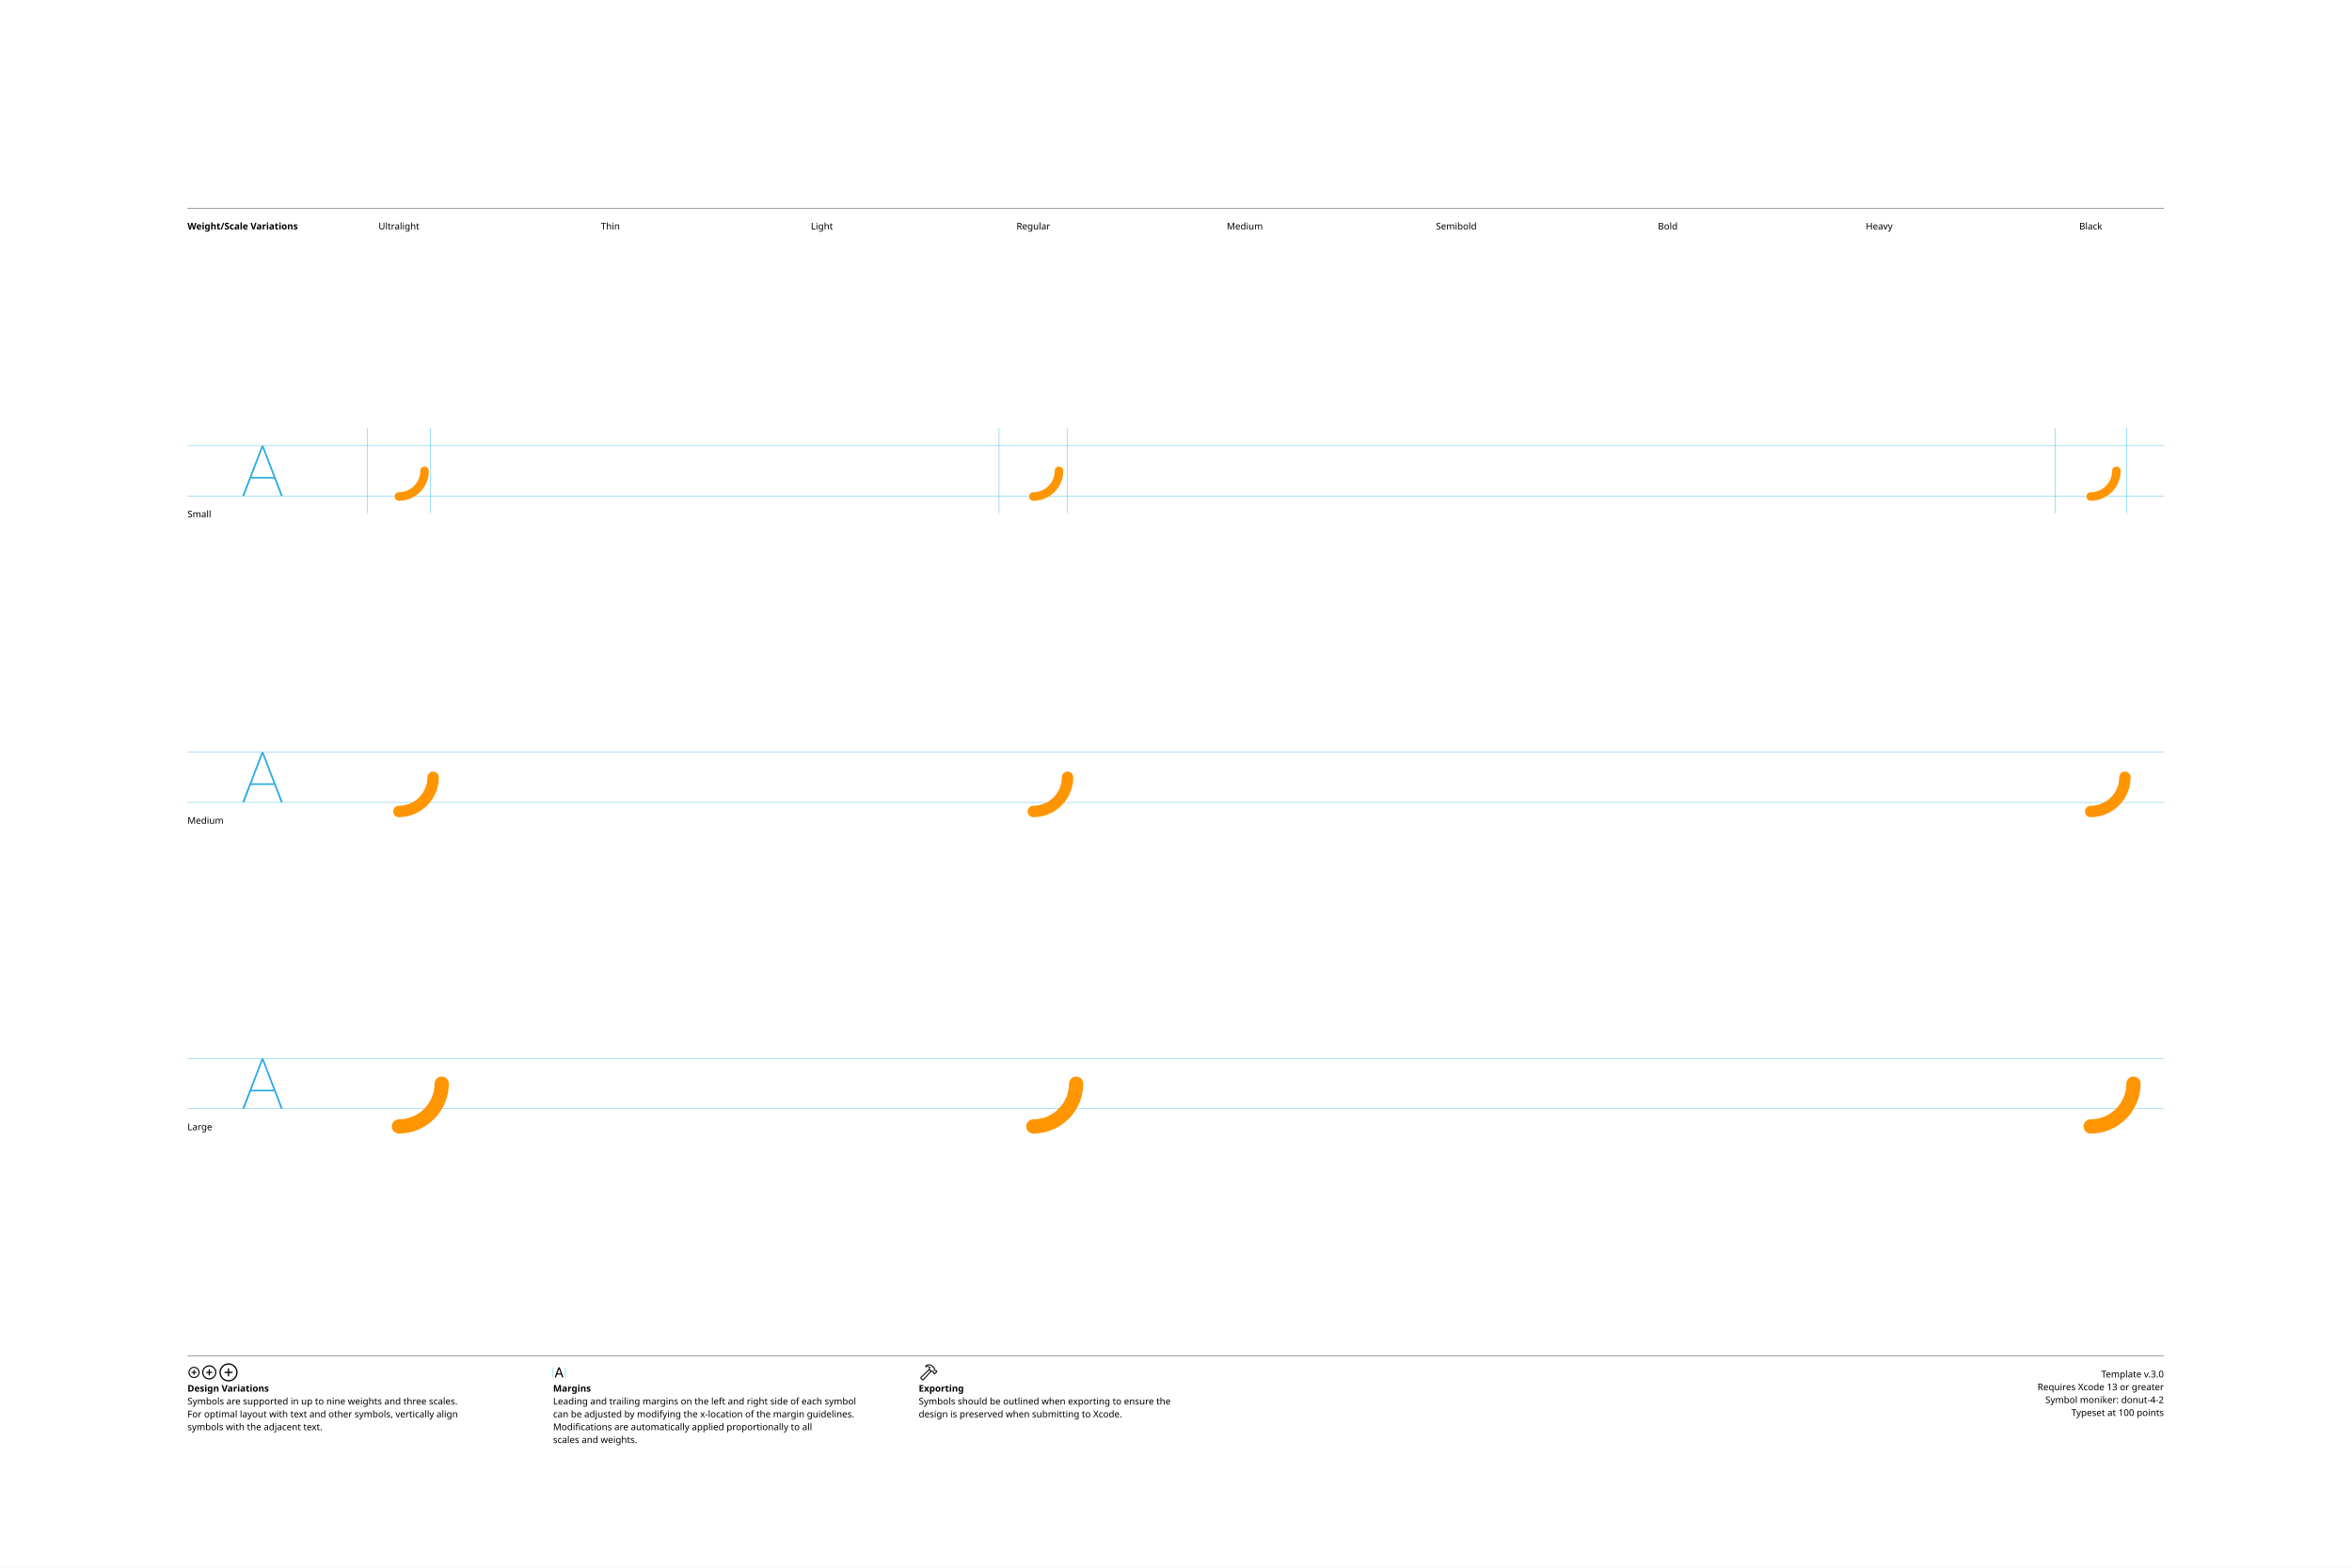
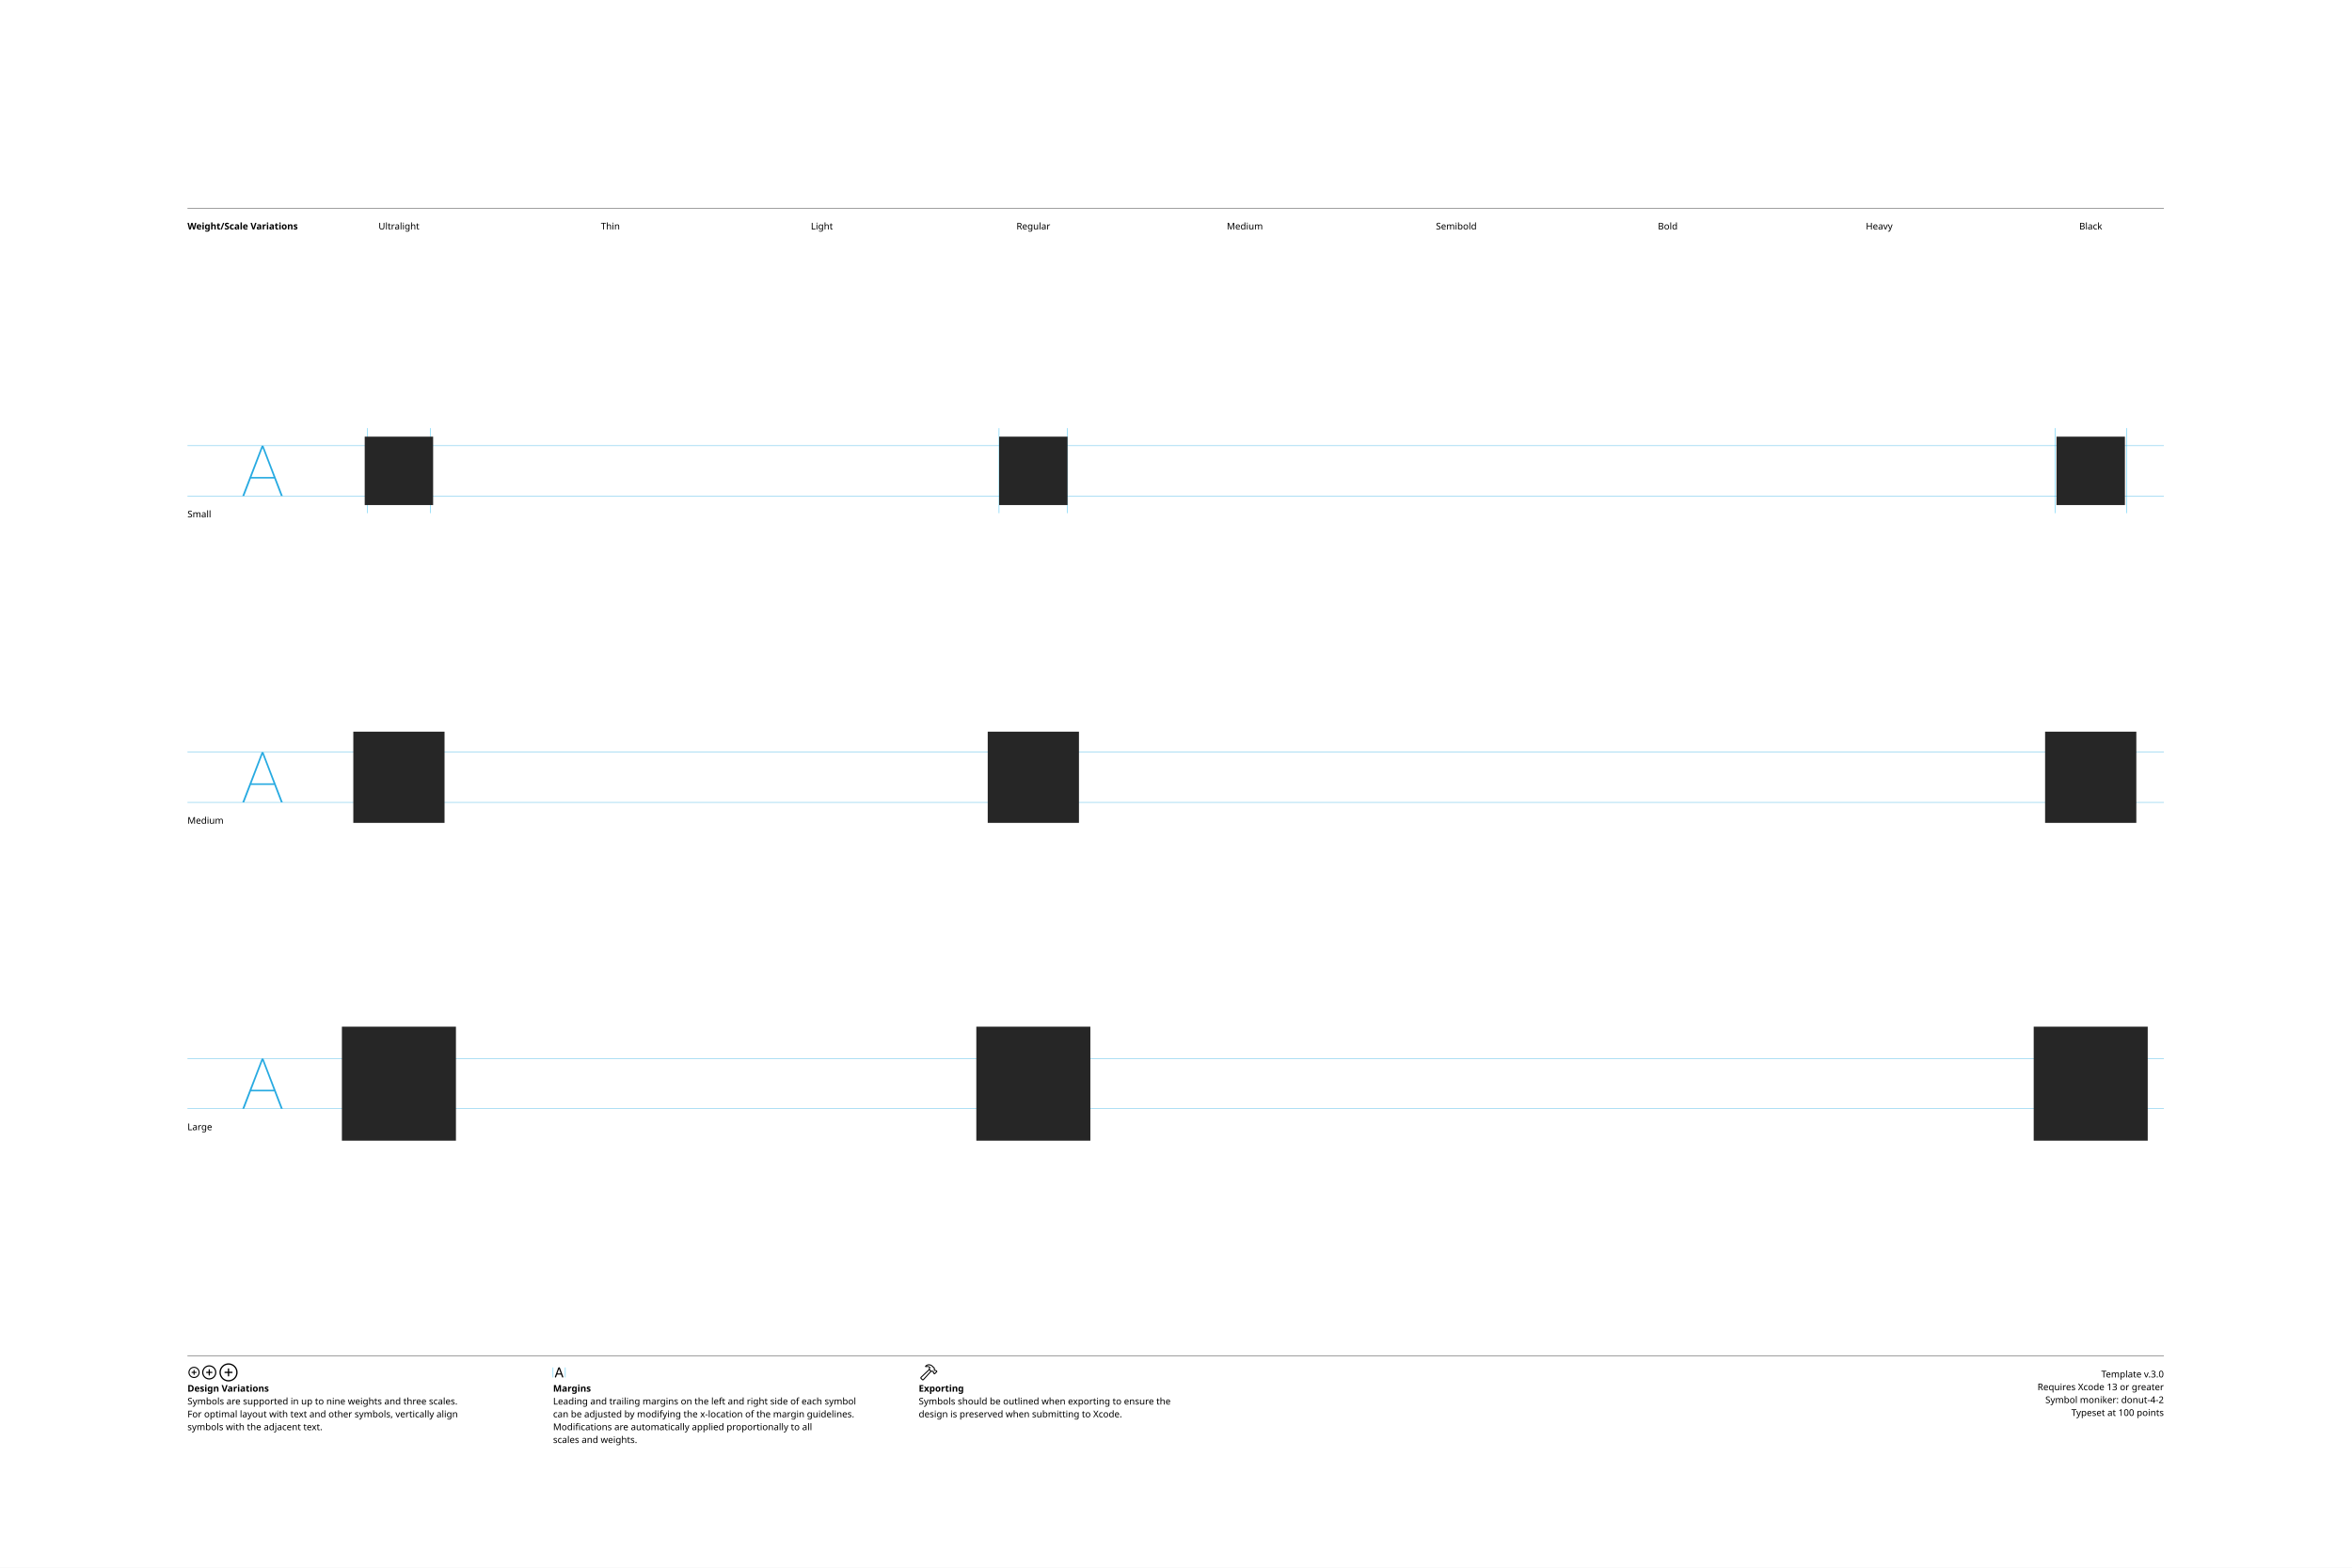
<svg xmlns="http://www.w3.org/2000/svg" version="1.1" width="3300" height="2200">
  <style>

.hierarchical-1:primary {fill:#262626;}
.SFSymbolsPreview262626 {fill:#262626;}
+ .hierarchical-2:secondary {fill:#7f7f7f;}
+ .SFSymbolsPreview7F7F7F {fill:#7f7f7f;}
.multicolor-1:systemOrangeColor {fill:#ff9500; opacity:1.0;}
.SFSymbolsPreviewFF9500 {fill:#ff9500; opacity:1.0;}
+ .multicolor-2:tintColor {fill:#262626; opacity:1.0;}
+ .SFSymbolsPreview262626 {fill:#262626; opacity:1.0;}
</style>
  <g id="Notes">
    <rect height="2200" id="artboard" style="fill:white;opacity:1" width="3300" x="0" y="0" />
    <line style="fill:none;stroke:black;opacity:1;stroke-width:0.5;" x1="263" x2="3036" y1="292" y2="292" />
    <text style="stroke:none;fill:black;font-family:sans-serif;font-size:13;font-weight:bold;" transform="matrix(1 0 0 1 263 322)">Weight/Scale Variations</text>
    <text style="stroke:none;fill:black;font-family:sans-serif;font-size:13;text-anchor:middle;" transform="matrix(1 0 0 1 559.711 322)">Ultralight</text>
    <text style="stroke:none;fill:black;font-family:sans-serif;font-size:13;text-anchor:middle;" transform="matrix(1 0 0 1 856.422 322)">Thin</text>
    <text style="stroke:none;fill:black;font-family:sans-serif;font-size:13;text-anchor:middle;" transform="matrix(1 0 0 1 1153.13 322)">Light</text>
    <text style="stroke:none;fill:black;font-family:sans-serif;font-size:13;text-anchor:middle;" transform="matrix(1 0 0 1 1449.84 322)">Regular</text>
    <text style="stroke:none;fill:black;font-family:sans-serif;font-size:13;text-anchor:middle;" transform="matrix(1 0 0 1 1746.56 322)">Medium</text>
    <text style="stroke:none;fill:black;font-family:sans-serif;font-size:13;text-anchor:middle;" transform="matrix(1 0 0 1 2043.27 322)">Semibold</text>
    <text style="stroke:none;fill:black;font-family:sans-serif;font-size:13;text-anchor:middle;" transform="matrix(1 0 0 1 2339.98 322)">Bold</text>
    <text style="stroke:none;fill:black;font-family:sans-serif;font-size:13;text-anchor:middle;" transform="matrix(1 0 0 1 2636.69 322)">Heavy</text>
    <text style="stroke:none;fill:black;font-family:sans-serif;font-size:13;text-anchor:middle;" transform="matrix(1 0 0 1 2933.4 322)">Black</text>
    <line style="fill:none;stroke:black;opacity:1;stroke-width:0.5;" x1="263" x2="3036" y1="1903" y2="1903" />
    <g transform="matrix(1 0 0 1 263 1933)">
      <path d="M9.248 0.83Q10.869 0.83 12.295 0.215Q13.721-0.4 14.81-1.494Q15.898-2.588 16.519-4.014Q17.139-5.439 17.139-7.051Q17.139-8.662 16.519-10.088Q15.898-11.514 14.805-12.607Q13.711-13.701 12.285-14.316Q10.859-14.932 9.238-14.932Q7.627-14.932 6.201-14.316Q4.775-13.701 3.691-12.607Q2.607-11.514 1.987-10.088Q1.367-8.662 1.367-7.051Q1.367-5.439 1.987-4.014Q2.607-2.588 3.696-1.494Q4.785-0.4 6.211 0.215Q7.637 0.83 9.248 0.83ZM9.248-0.654Q7.92-0.654 6.763-1.147Q5.605-1.641 4.731-2.52Q3.857-3.398 3.364-4.561Q2.871-5.723 2.871-7.051Q2.871-8.379 3.359-9.541Q3.848-10.703 4.722-11.582Q5.596-12.461 6.753-12.954Q7.91-13.447 9.238-13.447Q10.576-13.447 11.733-12.954Q12.891-12.461 13.77-11.582Q14.648-10.703 15.146-9.541Q15.645-8.379 15.645-7.051Q15.645-5.723 15.151-4.561Q14.658-3.398 13.784-2.52Q12.91-1.641 11.748-1.147Q10.586-0.654 9.248-0.654ZM5.654-7.051Q5.654-6.729 5.859-6.528Q6.064-6.328 6.406-6.328L8.516-6.328L8.516-4.209Q8.516-3.887 8.711-3.677Q8.906-3.467 9.238-3.467Q9.561-3.467 9.771-3.677Q9.98-3.887 9.98-4.209L9.98-6.328L12.09-6.328Q12.422-6.328 12.627-6.528Q12.832-6.729 12.832-7.051Q12.832-7.383 12.627-7.588Q12.422-7.793 12.09-7.793L9.98-7.793L9.98-9.902Q9.98-10.234 9.771-10.444Q9.561-10.654 9.238-10.654Q8.906-10.654 8.711-10.444Q8.516-10.234 8.516-9.902L8.516-7.793L6.406-7.793Q6.064-7.793 5.859-7.588Q5.654-7.383 5.654-7.051Z" />
    </g>
    <g transform="matrix(1 0 0 1 281.867 1933)">
      <path d="M11.709 2.91Q13.75 2.91 15.552 2.129Q17.354 1.348 18.73-0.029Q20.107-1.406 20.889-3.208Q21.67-5.01 21.67-7.051Q21.67-9.092 20.889-10.894Q20.107-12.695 18.73-14.072Q17.354-15.449 15.547-16.23Q13.74-17.012 11.699-17.012Q9.658-17.012 7.856-16.23Q6.055-15.449 4.683-14.072Q3.311-12.695 2.529-10.894Q1.748-9.092 1.748-7.051Q1.748-5.01 2.529-3.208Q3.311-1.406 4.688-0.029Q6.064 1.348 7.866 2.129Q9.668 2.91 11.709 2.91ZM11.709 1.25Q9.98 1.25 8.477 0.605Q6.973-0.039 5.835-1.177Q4.697-2.314 4.058-3.818Q3.418-5.322 3.418-7.051Q3.418-8.779 4.058-10.283Q4.697-11.787 5.83-12.93Q6.963-14.072 8.467-14.712Q9.971-15.352 11.699-15.352Q13.428-15.352 14.932-14.712Q16.436-14.072 17.578-12.93Q18.721-11.787 19.365-10.283Q20.01-8.779 20.01-7.051Q20.01-5.322 19.37-3.818Q18.73-2.314 17.593-1.177Q16.455-0.039 14.946 0.605Q13.438 1.25 11.709 1.25ZM7.178-7.051Q7.178-6.699 7.412-6.475Q7.646-6.25 8.018-6.25L10.889-6.25L10.889-3.369Q10.889-2.998 11.113-2.769Q11.338-2.539 11.69-2.539Q12.06-2.539 12.29-2.769Q12.52-2.998 12.52-3.369L12.52-6.25L15.4-6.25Q15.771-6.25 16.001-6.475Q16.23-6.699 16.23-7.051Q16.23-7.422 16.001-7.651Q15.771-7.881 15.4-7.881L12.52-7.881L12.52-10.752Q12.52-11.133 12.29-11.362Q12.06-11.592 11.69-11.592Q11.338-11.592 11.113-11.357Q10.889-11.123 10.889-10.752L10.889-7.881L8.018-7.881Q7.637-7.881 7.407-7.651Q7.178-7.422 7.178-7.051Z" />
    </g>
    <g transform="matrix(1 0 0 1 305.646 1933)">
      <path d="M14.971 5.664Q17.061 5.664 18.96 5.015Q20.859 4.365 22.451 3.193Q24.043 2.021 25.22 0.43Q26.396-1.162 27.046-3.066Q27.695-4.971 27.695-7.051Q27.695-9.141 27.046-11.04Q26.396-12.94 25.22-14.531Q24.043-16.123 22.451-17.3Q20.859-18.477 18.955-19.126Q17.051-19.775 14.961-19.775Q12.871-19.775 10.972-19.126Q9.072-18.477 7.485-17.3Q5.898-16.123 4.722-14.531Q3.545-12.94 2.9-11.04Q2.256-9.141 2.256-7.051Q2.256-4.971 2.905-3.066Q3.555-1.162 4.727 0.43Q5.898 2.021 7.49 3.193Q9.082 4.365 10.981 5.015Q12.881 5.664 14.971 5.664ZM14.971 3.848Q13.164 3.848 11.528 3.296Q9.893 2.744 8.535 1.748Q7.178 0.752 6.177-0.61Q5.176-1.973 4.629-3.608Q4.082-5.244 4.082-7.051Q4.082-8.867 4.629-10.503Q5.176-12.139 6.172-13.501Q7.168-14.863 8.525-15.859Q9.883-16.855 11.519-17.402Q13.154-17.949 14.961-17.949Q16.777-17.949 18.413-17.402Q20.049-16.855 21.411-15.859Q22.773-14.863 23.77-13.501Q24.766-12.139 25.317-10.503Q25.869-8.867 25.869-7.051Q25.879-5.244 25.332-3.608Q24.785-1.973 23.784-0.61Q22.783 0.752 21.421 1.748Q20.059 2.744 18.423 3.296Q16.787 3.848 14.971 3.848ZM9.199-7.051Q9.199-6.67 9.458-6.421Q9.717-6.172 10.117-6.172L14.062-6.172L14.062-2.217Q14.062-1.816 14.312-1.558Q14.56-1.299 14.951-1.299Q15.352-1.299 15.61-1.553Q15.869-1.807 15.869-2.217L15.869-6.172L19.824-6.172Q20.225-6.172 20.479-6.421Q20.732-6.67 20.732-7.051Q20.732-7.461 20.479-7.715Q20.225-7.969 19.824-7.969L15.869-7.969L15.869-11.914Q15.869-12.324 15.61-12.583Q15.352-12.842 14.951-12.842Q14.56-12.842 14.312-12.583Q14.062-12.324 14.062-11.914L14.062-7.969L10.117-7.969Q9.707-7.969 9.453-7.715Q9.199-7.461 9.199-7.051Z" />
    </g>
    <text style="stroke:none;fill:black;font-family:sans-serif;font-size:13;font-weight:bold;" transform="matrix(1 0 0 1 263 1953)">Design Variations</text>
    <text style="stroke:none;fill:black;font-family:sans-serif;font-size:13;" transform="matrix(1 0 0 1 263 1971)">Symbols are supported in up to nine weights and three scales.</text>
    <text style="stroke:none;fill:black;font-family:sans-serif;font-size:13;" transform="matrix(1 0 0 1 263 1989)">For optimal layout with text and other symbols, vertically align</text>
    <text style="stroke:none;fill:black;font-family:sans-serif;font-size:13;" transform="matrix(1 0 0 1 263 2007)">symbols with the adjacent text.</text>
    <line style="fill:none;stroke:#00AEEF;stroke-width:0.5;opacity:1.0;" x1="776" x2="776" y1="1919" y2="1933" />
    <g transform="matrix(1 0 0 1 776 1933)">
      <path d="M3.311 0.156Q3.701 0.156 3.916-0.01Q4.131-0.176 4.268-0.586L5.527-4.033L11.289-4.033L12.549-0.586Q12.685-0.176 12.9-0.01Q13.115 0.156 13.496 0.156Q13.887 0.156 14.116-0.059Q14.346-0.273 14.346-0.645Q14.346-0.869 14.238-1.172L9.658-13.369Q9.482-13.818 9.18-14.043Q8.877-14.268 8.408-14.268Q7.5-14.268 7.178-13.379L2.598-1.162Q2.49-0.859 2.49-0.635Q2.49-0.264 2.71-0.054Q2.93 0.156 3.311 0.156ZM6.006-5.518L8.379-12.09L8.428-12.09L10.801-5.518Z" />
    </g>
    <line style="fill:none;stroke:#00AEEF;stroke-width:0.5;opacity:1.0;" x1="793.197" x2="793.197" y1="1919" y2="1933" />
    <text style="stroke:none;fill:black;font-family:sans-serif;font-size:13;font-weight:bold;" transform="matrix(1 0 0 1 776 1953)">Margins</text>
    <text style="stroke:none;fill:black;font-family:sans-serif;font-size:13;" transform="matrix(1 0 0 1 776 1971)">Leading and trailing margins on the left and right side of each symbol</text>
    <text style="stroke:none;fill:black;font-family:sans-serif;font-size:13;" transform="matrix(1 0 0 1 776 1989)">can be adjusted by modifying the x-location of the margin guidelines.</text>
    <text style="stroke:none;fill:black;font-family:sans-serif;font-size:13;" transform="matrix(1 0 0 1 776 2007)">Modifications are automatically applied proportionally to all</text>
    <text style="stroke:none;fill:black;font-family:sans-serif;font-size:13;" transform="matrix(1 0 0 1 776 2025)">scales and weights.</text>
    <g transform="matrix(1 0 0 1 1289 1933)">
      <path d="M2.842 1.865L4.541 3.574Q5.186 4.229 5.903 4.18Q6.621 4.131 7.314 3.359L18.008-8.428L17.041-9.404L6.426 2.275Q6.162 2.578 5.894 2.617Q5.625 2.656 5.273 2.305L4.102 1.143Q3.75 0.791 3.794 0.522Q3.838 0.254 4.141-0.02L15.615-10.82L14.639-11.787L3.047-0.898Q2.305-0.215 2.251 0.498Q2.197 1.211 2.842 1.865ZM9.258-16.328Q8.945-16.025 8.906-15.635Q8.867-15.244 9.043-14.951Q9.219-14.678 9.556-14.541Q9.893-14.404 10.381-14.521Q11.475-14.775 12.598-14.731Q13.721-14.688 14.795-13.984L14.209-12.529Q13.955-11.904 14.067-11.44Q14.18-10.977 14.58-10.566L16.875-8.252Q17.236-7.881 17.578-7.822Q17.92-7.764 18.34-7.842L19.404-8.037L20.068-7.363L20.029-6.807Q20-6.436 20.122-6.123Q20.244-5.811 20.605-5.449L21.367-4.707Q21.729-4.346 22.153-4.331Q22.578-4.316 22.93-4.668L25.84-7.588Q26.191-7.939 26.182-8.354Q26.172-8.77 25.811-9.131L25.039-9.893Q24.688-10.254 24.38-10.386Q24.072-10.518 23.711-10.488L23.135-10.44L22.49-11.074L22.734-12.197Q22.832-12.617 22.695-12.983Q22.559-13.35 22.119-13.789L19.922-15.977Q18.672-17.217 17.261-17.837Q15.85-18.457 14.419-18.481Q12.988-18.506 11.665-17.959Q10.342-17.412 9.258-16.328ZM10.752-15.957Q11.66-16.621 12.7-16.904Q13.74-17.188 14.805-17.085Q15.869-16.982 16.87-16.514Q17.871-16.045 18.701-15.205L21.133-12.793Q21.309-12.617 21.352-12.451Q21.396-12.285 21.338-12.031L21.016-10.547L22.52-9.062L23.506-9.121Q23.691-9.131 23.789-9.097Q23.887-9.062 24.033-8.916L24.609-8.34L22.168-5.898L21.592-6.475Q21.445-6.621 21.406-6.719Q21.367-6.816 21.377-7.012L21.445-7.988L19.951-9.473L18.428-9.219Q18.184-9.17 18.042-9.204Q17.9-9.238 17.715-9.414L15.713-11.416Q15.518-11.592 15.493-11.753Q15.469-11.914 15.586-12.188L16.465-14.277Q15.293-15.371 13.828-15.791Q12.363-16.211 10.84-15.762Q10.723-15.732 10.688-15.806Q10.654-15.879 10.752-15.957Z" />
    </g>
    <text style="stroke:none;fill:black;font-family:sans-serif;font-size:13;font-weight:bold;" transform="matrix(1 0 0 1 1289 1953)">Exporting</text>
    <text style="stroke:none;fill:black;font-family:sans-serif;font-size:13;" transform="matrix(1 0 0 1 1289 1971)">Symbols should be outlined when exporting to ensure the</text>
    <text style="stroke:none;fill:black;font-family:sans-serif;font-size:13;" transform="matrix(1 0 0 1 1289 1989)">design is preserved when submitting to Xcode.</text>
    <text id="template-version" style="stroke:none;fill:black;font-family:sans-serif;font-size:13;text-anchor:end;" transform="matrix(1 0 0 1 3036 1933)">Template v.3.0</text>
    <text style="stroke:none;fill:black;font-family:sans-serif;font-size:13;text-anchor:end;" transform="matrix(1 0 0 1 3036 1951)">Requires Xcode 13 or greater</text>
    <text id="descriptive-name" style="stroke:none;fill:black;font-family:sans-serif;font-size:13;text-anchor:end;" transform="matrix(1 0 0 1 3036 1969)">Symbol moniker: donut-4-2</text>
    <text style="stroke:none;fill:black;font-family:sans-serif;font-size:13;text-anchor:end;" transform="matrix(1 0 0 1 3036 1987)">Typeset at 100 points</text>
    <text style="stroke:none;fill:black;font-family:sans-serif;font-size:13;" transform="matrix(1 0 0 1 263 726)">Small</text>
    <text style="stroke:none;fill:black;font-family:sans-serif;font-size:13;" transform="matrix(1 0 0 1 263 1156)">Medium</text>
    <text style="stroke:none;fill:black;font-family:sans-serif;font-size:13;" transform="matrix(1 0 0 1 263 1586)">Large</text>
  </g>
  <g id="Guides">
    <g id="H-reference" style="fill:#27AAE1;stroke:none;" transform="matrix(1 0 0 1 339 696)">
      <path d="M0.977 0L3.662 0L29.346-67.139L30.029-67.139L30.029-70.459L28.125-70.459ZM11.67-24.463L46.973-24.463L46.24-26.709L12.451-26.709ZM55.127 0L57.764 0L30.615-70.459L29.443-70.459L29.443-67.139Z" />
    </g>
    <line id="Baseline-S" style="fill:none;stroke:#27AAE1;opacity:1;stroke-width:0.5;" x1="263" x2="3036" y1="696" y2="696" />
    <line id="Capline-S" style="fill:none;stroke:#27AAE1;opacity:1;stroke-width:0.5;" x1="263" x2="3036" y1="625.541" y2="625.541" />
    <g id="H-reference" style="fill:#27AAE1;stroke:none;" transform="matrix(1 0 0 1 339 1126)">
      <path d="M0.977 0L3.662 0L29.346-67.139L30.029-67.139L30.029-70.459L28.125-70.459ZM11.67-24.463L46.973-24.463L46.24-26.709L12.451-26.709ZM55.127 0L57.764 0L30.615-70.459L29.443-70.459L29.443-67.139Z" />
    </g>
    <line id="Baseline-M" style="fill:none;stroke:#27AAE1;opacity:1;stroke-width:0.5;" x1="263" x2="3036" y1="1126" y2="1126" />
    <line id="Capline-M" style="fill:none;stroke:#27AAE1;opacity:1;stroke-width:0.5;" x1="263" x2="3036" y1="1055.54" y2="1055.54" />
    <g id="H-reference" style="fill:#27AAE1;stroke:none;" transform="matrix(1 0 0 1 339 1556)">
      <path d="M0.977 0L3.662 0L29.346-67.139L30.029-67.139L30.029-70.459L28.125-70.459ZM11.67-24.463L46.973-24.463L46.24-26.709L12.451-26.709ZM55.127 0L57.764 0L30.615-70.459L29.443-70.459L29.443-67.139Z" />
    </g>
    <line id="Baseline-L" style="fill:none;stroke:#27AAE1;opacity:1;stroke-width:0.5;" x1="263" x2="3036" y1="1556" y2="1556" />
    <line id="Capline-L" style="fill:none;stroke:#27AAE1;opacity:1;stroke-width:0.5;" x1="263" x2="3036" y1="1485.54" y2="1485.54" />
    <line id="left-margin-Ultralight-S" style="fill:none;stroke:#00AEEF;stroke-width:0.5;opacity:1.0;" x1="515.351" x2="515.351" y1="600.784" y2="720.121" />
    <line id="right-margin-Ultralight-S" style="fill:none;stroke:#00AEEF;stroke-width:0.5;opacity:1.0;" x1="604.071" x2="604.071" y1="600.784" y2="720.121" />
    <line id="left-margin-Regular-S" style="fill:none;stroke:#00AEEF;stroke-width:0.5;opacity:1.0;" x1="1401.75" x2="1401.75" y1="600.784" y2="720.121" />
    <line id="right-margin-Regular-S" style="fill:none;stroke:#00AEEF;stroke-width:0.5;opacity:1.0;" x1="1497.94" x2="1497.94" y1="600.784" y2="720.121" />
    <line id="left-margin-Black-S" style="fill:none;stroke:#00AEEF;stroke-width:0.5;opacity:1.0;" x1="2883.2" x2="2883.2" y1="600.784" y2="720.121" />
    <line id="right-margin-Black-S" style="fill:none;stroke:#00AEEF;stroke-width:0.5;opacity:1.0;" x1="2983.6" x2="2983.6" y1="600.784" y2="720.121" />
  </g>
  <g id="Symbols">
    <g id="Black-L" transform="matrix(1,0,0,1,2853.4,1440.77)">
      <path d="M140 70C145.523 70 150 74.477 150 80 150 89.192 148.189 98.295 144.672 106.788 141.154 115.281 135.998 122.997 129.497 129.497 122.997 135.998 115.281 141.154 106.788 144.672 98.295 148.189 89.192 150 80 150 74.477 150 70 145.523 70 140 70 134.477 74.477 130 80 130 86.566 130 93.068 128.707 99.134 126.194 105.2 123.681 110.712 119.998 115.355 115.355 119.998 110.712 123.681 105.2 126.194 99.134 128.707 93.068 130 86.566 130 80 130 74.477 134.477 70 140 70Z" class="hierarchical-1:primary multicolor-1:systemOrangeColor SFSymbolsPreviewFF9500" />
+       <path d="M0 0H160V160H0V0z" class="hierarchical-2:secondary multicolor-2:tintColor SFSymbolsPreview262626" />
    </g>
    <g id="Regular-L" transform="matrix(1,0,0,1,1369.845,1440.77)">
      <path d="M140 70C145.523 70 150 74.477 150 80 150 89.192 148.189 98.295 144.672 106.788 141.154 115.281 135.998 122.997 129.497 129.497 122.997 135.998 115.281 141.154 106.788 144.672 98.295 148.189 89.192 150 80 150 74.477 150 70 145.523 70 140 70 134.477 74.477 130 80 130 86.566 130 93.068 128.707 99.134 126.194 105.2 123.681 110.712 119.998 115.355 115.355 119.998 110.712 123.681 105.2 126.194 99.134 128.707 93.068 130 86.566 130 80 130 74.477 134.477 70 140 70Z" class="hierarchical-1:primary multicolor-1:systemOrangeColor SFSymbolsPreviewFF9500" />
+       <path d="M0 0H160V160H0V0z" class="hierarchical-2:secondary multicolor-2:tintColor SFSymbolsPreview262626" />
    </g>
    <g id="Ultralight-L" transform="matrix(1,0,0,1,479.711,1440.77)">
      <path d="M140 70C145.523 70 150 74.477 150 80 150 89.192 148.189 98.295 144.672 106.788 141.154 115.281 135.998 122.997 129.497 129.497 122.997 135.998 115.281 141.154 106.788 144.672 98.295 148.189 89.192 150 80 150 74.477 150 70 145.523 70 140 70 134.477 74.477 130 80 130 86.566 130 93.068 128.707 99.134 126.194 105.2 123.681 110.712 119.998 115.355 115.355 119.998 110.712 123.681 105.2 126.194 99.134 128.707 93.068 130 86.566 130 80 130 74.477 134.477 70 140 70Z" class="hierarchical-1:primary multicolor-1:systemOrangeColor SFSymbolsPreviewFF9500" />
+       <path d="M0 0H160V160H0V0z" class="hierarchical-2:secondary multicolor-2:tintColor SFSymbolsPreview262626" />
    </g>
    <g id="Black-M" transform="matrix(1,0,0,1,2869.4,1026.77)">
      <path d="M112 56C116.418 56 120 59.582 120 64 120 71.354 118.551 78.636 115.738 85.43 112.923 92.225 108.798 98.398 103.598 103.598 98.398 108.798 92.225 112.923 85.43 115.738 78.636 118.551 71.354 120 64 120 59.582 120 56 116.418 56 112 56 107.582 59.582 104 64 104 69.253 104 74.454 102.966 79.307 100.955 84.16 98.945 88.57 95.998 92.284 92.284 95.998 88.57 98.945 84.16 100.955 79.307 102.966 74.454 104 69.253 104 64 104 59.582 107.582 56 112 56Z" class="hierarchical-1:primary multicolor-1:systemOrangeColor SFSymbolsPreviewFF9500" />
+       <path d="M0 0H128V128H0V0z" class="hierarchical-2:secondary multicolor-2:tintColor SFSymbolsPreview262626" />
    </g>
    <g id="Regular-M" transform="matrix(1,0,0,1,1385.845,1026.77)">
      <path d="M112 56C116.418 56 120 59.582 120 64 120 71.354 118.551 78.636 115.738 85.43 112.923 92.225 108.798 98.398 103.598 103.598 98.398 108.798 92.225 112.923 85.43 115.738 78.636 118.551 71.354 120 64 120 59.582 120 56 116.418 56 112 56 107.582 59.582 104 64 104 69.253 104 74.454 102.966 79.307 100.955 84.16 98.945 88.57 95.998 92.284 92.284 95.998 88.57 98.945 84.16 100.955 79.307 102.966 74.454 104 69.253 104 64 104 59.582 107.582 56 112 56Z" class="hierarchical-1:primary multicolor-1:systemOrangeColor SFSymbolsPreviewFF9500" />
+       <path d="M0 0H128V128H0V0z" class="hierarchical-2:secondary multicolor-2:tintColor SFSymbolsPreview262626" />
    </g>
    <g id="Ultralight-M" transform="matrix(1,0,0,1,495.711,1026.77)">
      <path d="M112 56C116.418 56 120 59.582 120 64 120 71.354 118.551 78.636 115.738 85.43 112.923 92.225 108.798 98.398 103.598 103.598 98.398 108.798 92.225 112.923 85.43 115.738 78.636 118.551 71.354 120 64 120 59.582 120 56 116.418 56 112 56 107.582 59.582 104 64 104 69.253 104 74.454 102.966 79.307 100.955 84.16 98.945 88.57 95.998 92.284 92.284 95.998 88.57 98.945 84.16 100.955 79.307 102.966 74.454 104 69.253 104 64 104 59.582 107.582 56 112 56Z" class="hierarchical-1:primary multicolor-1:systemOrangeColor SFSymbolsPreviewFF9500" />
+       <path d="M0 0H128V128H0V0z" class="hierarchical-2:secondary multicolor-2:tintColor SFSymbolsPreview262626" />
    </g>
    <g id="Black-S" transform="matrix(1,0,0,1,2885.4,612.7705)">
      <path d="M84 42C87.314 42 90 44.686 90 48 90 53.516 88.913 58.977 86.803 64.073 84.692 69.169 81.599 73.798 77.698 77.698 73.798 81.599 69.169 84.692 64.073 86.803 58.977 88.913 53.516 90 48 90 44.686 90 42 87.314 42 84 42 80.686 44.686 78 48 78 51.94 78 55.841 77.224 59.481 75.716 63.12 74.209 66.427 71.999 69.213 69.213 71.999 66.427 74.209 63.12 75.716 59.481 77.224 55.841 78 51.94 78 48 78 44.686 80.686 42 84 42Z" class="hierarchical-1:primary multicolor-1:systemOrangeColor SFSymbolsPreviewFF9500" />
+       <path d="M0 0H96V96H0V0z" class="hierarchical-2:secondary multicolor-2:tintColor SFSymbolsPreview262626" />
    </g>
    <g id="Regular-S" transform="matrix(1,0,0,1,1401.845,612.7705)">
      <path d="M84 42C87.314 42 90 44.686 90 48 90 53.516 88.913 58.977 86.803 64.073 84.692 69.169 81.599 73.798 77.698 77.698 73.798 81.599 69.169 84.692 64.073 86.803 58.977 88.913 53.516 90 48 90 44.686 90 42 87.314 42 84 42 80.686 44.686 78 48 78 51.94 78 55.841 77.224 59.481 75.716 63.12 74.209 66.427 71.999 69.213 69.213 71.999 66.427 74.209 63.12 75.716 59.481 77.224 55.841 78 51.94 78 48 78 44.686 80.686 42 84 42Z" class="hierarchical-1:primary multicolor-1:systemOrangeColor SFSymbolsPreviewFF9500" />
+       <path d="M0 0H96V96H0V0z" class="hierarchical-2:secondary multicolor-2:tintColor SFSymbolsPreview262626" />
    </g>
    <g id="Ultralight-S" transform="matrix(1,0,0,1,511.711,612.7705)">
      <path d="M84 42C87.314 42 90 44.686 90 48 90 53.516 88.913 58.977 86.803 64.073 84.692 69.169 81.599 73.798 77.698 77.698 73.798 81.599 69.169 84.692 64.073 86.803 58.977 88.913 53.516 90 48 90 44.686 90 42 87.314 42 84 42 80.686 44.686 78 48 78 51.94 78 55.841 77.224 59.481 75.716 63.12 74.209 66.427 71.999 69.213 69.213 71.999 66.427 74.209 63.12 75.716 59.481 77.224 55.841 78 51.94 78 48 78 44.686 80.686 42 84 42Z" class="hierarchical-1:primary multicolor-1:systemOrangeColor SFSymbolsPreviewFF9500" />
+       <path d="M0 0H96V96H0V0z" class="hierarchical-2:secondary multicolor-2:tintColor SFSymbolsPreview262626" />
    </g>
  </g>
</svg>
